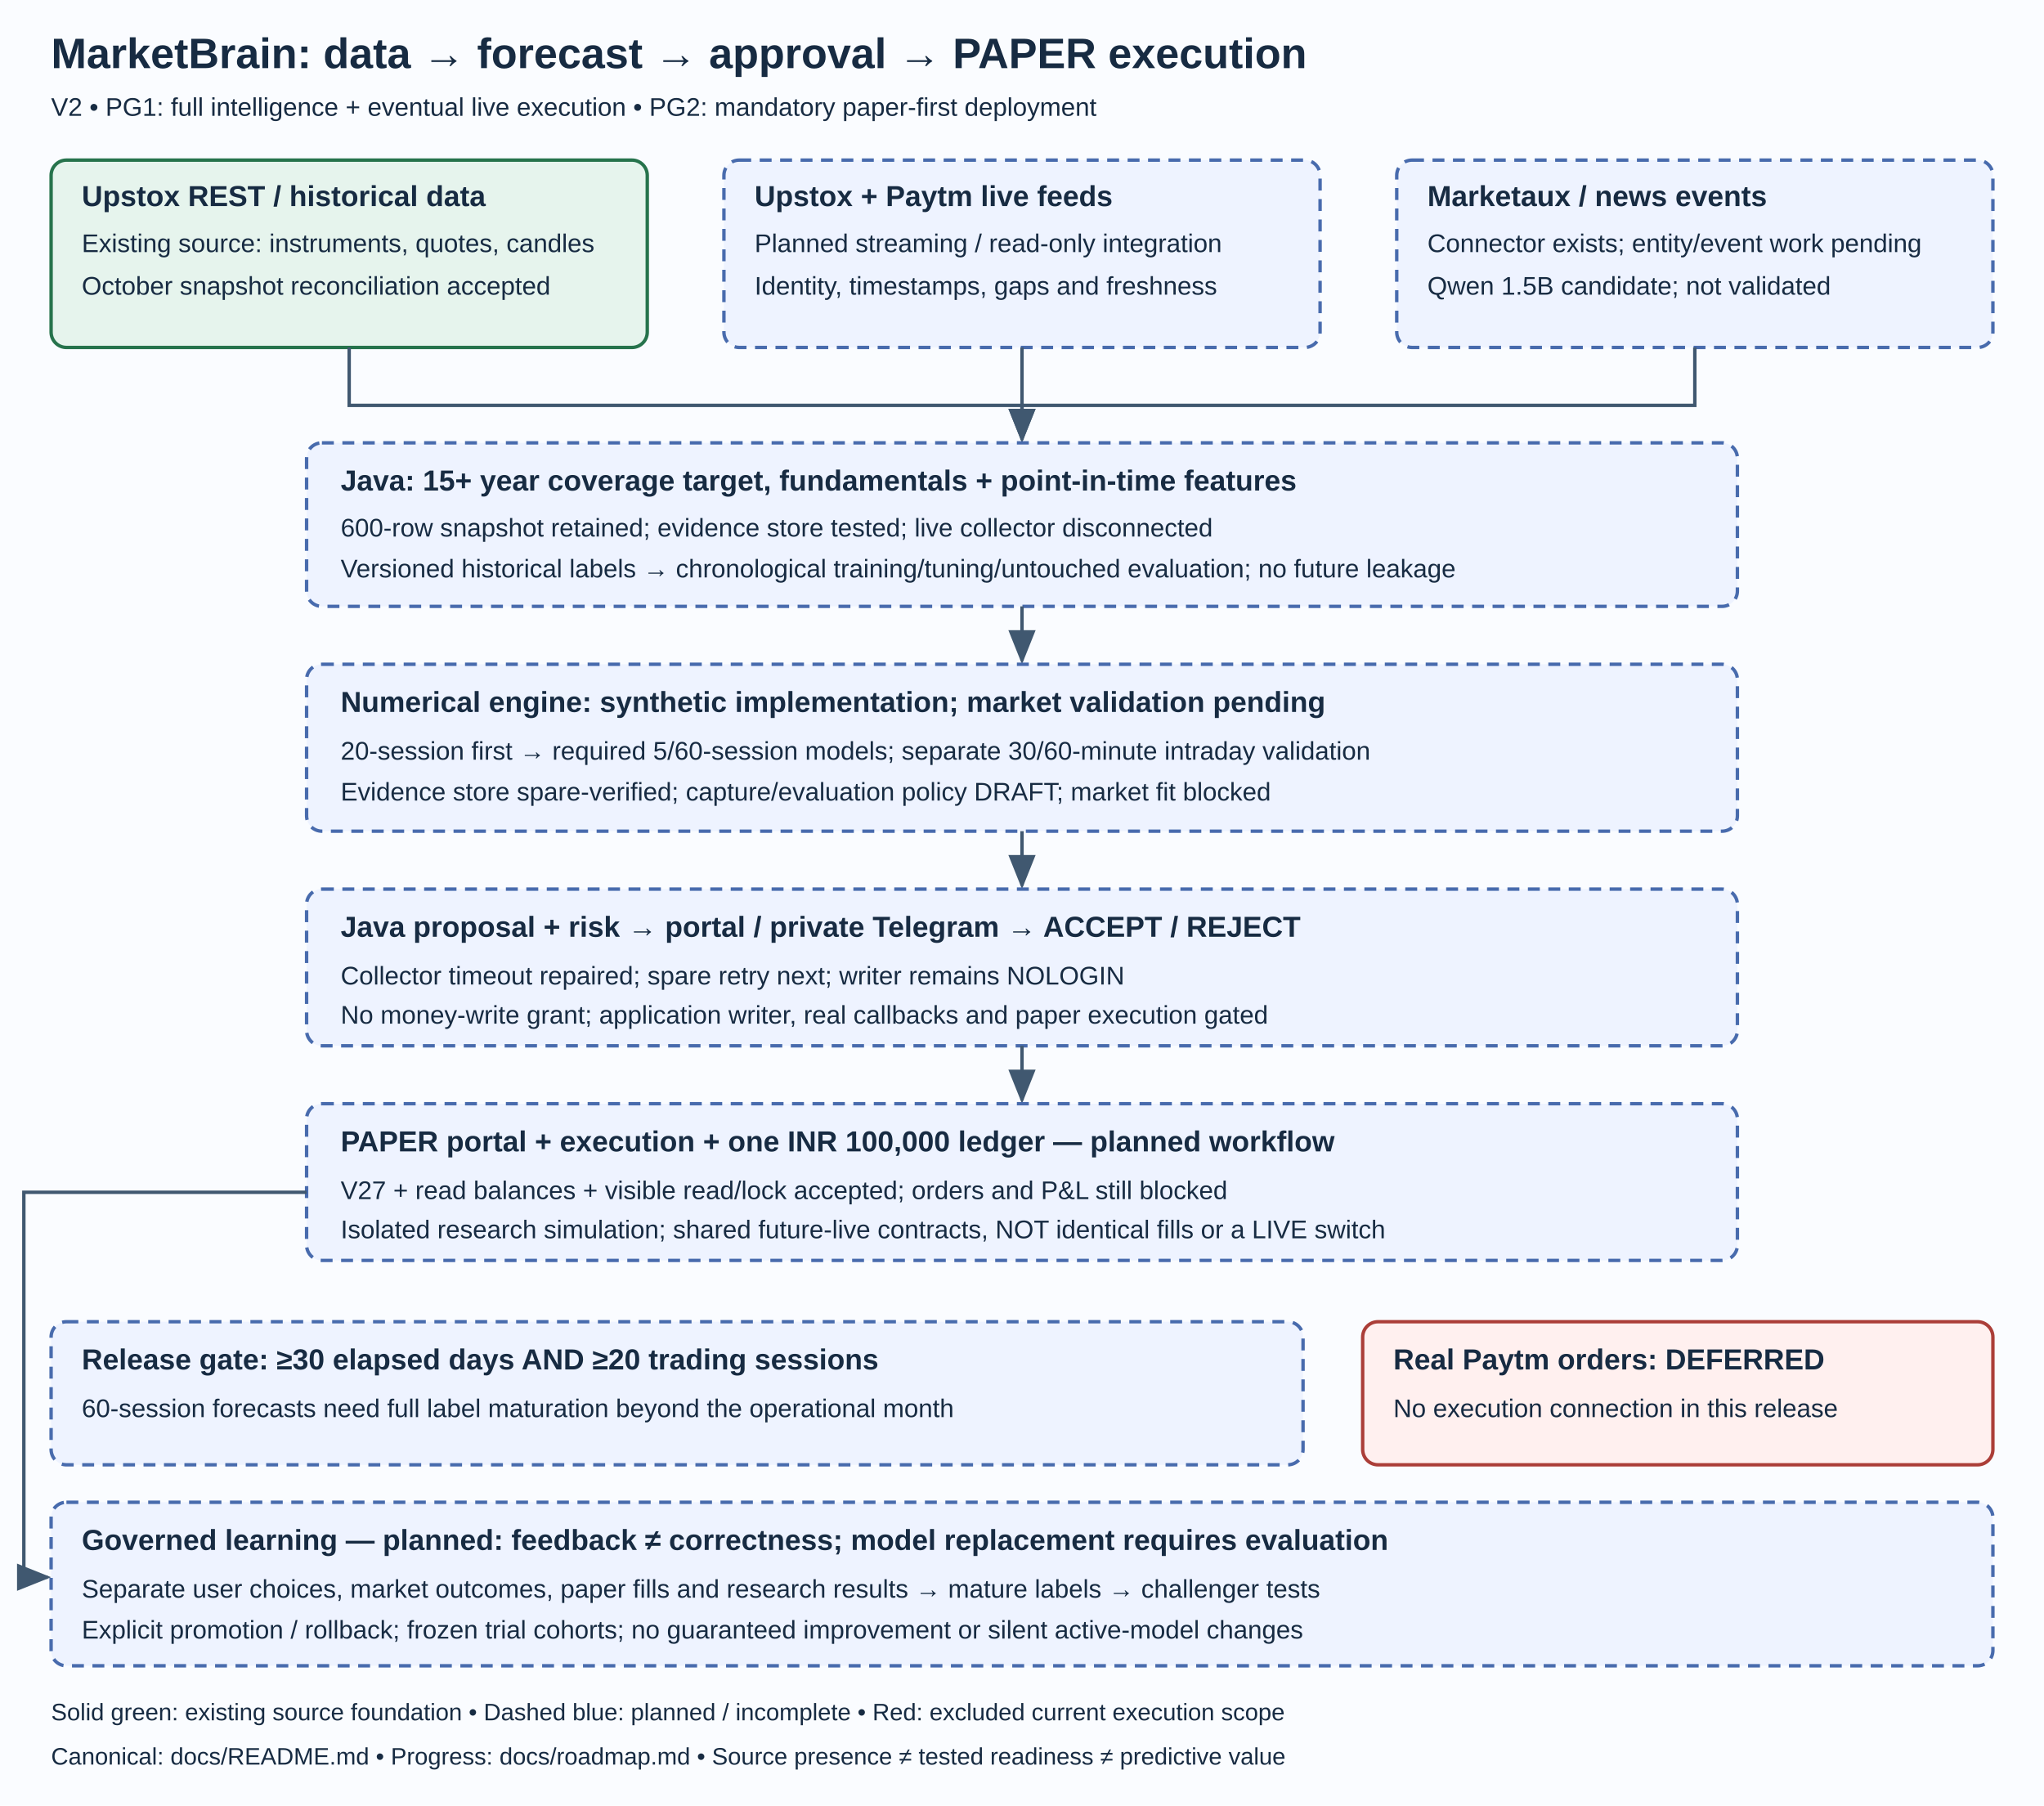
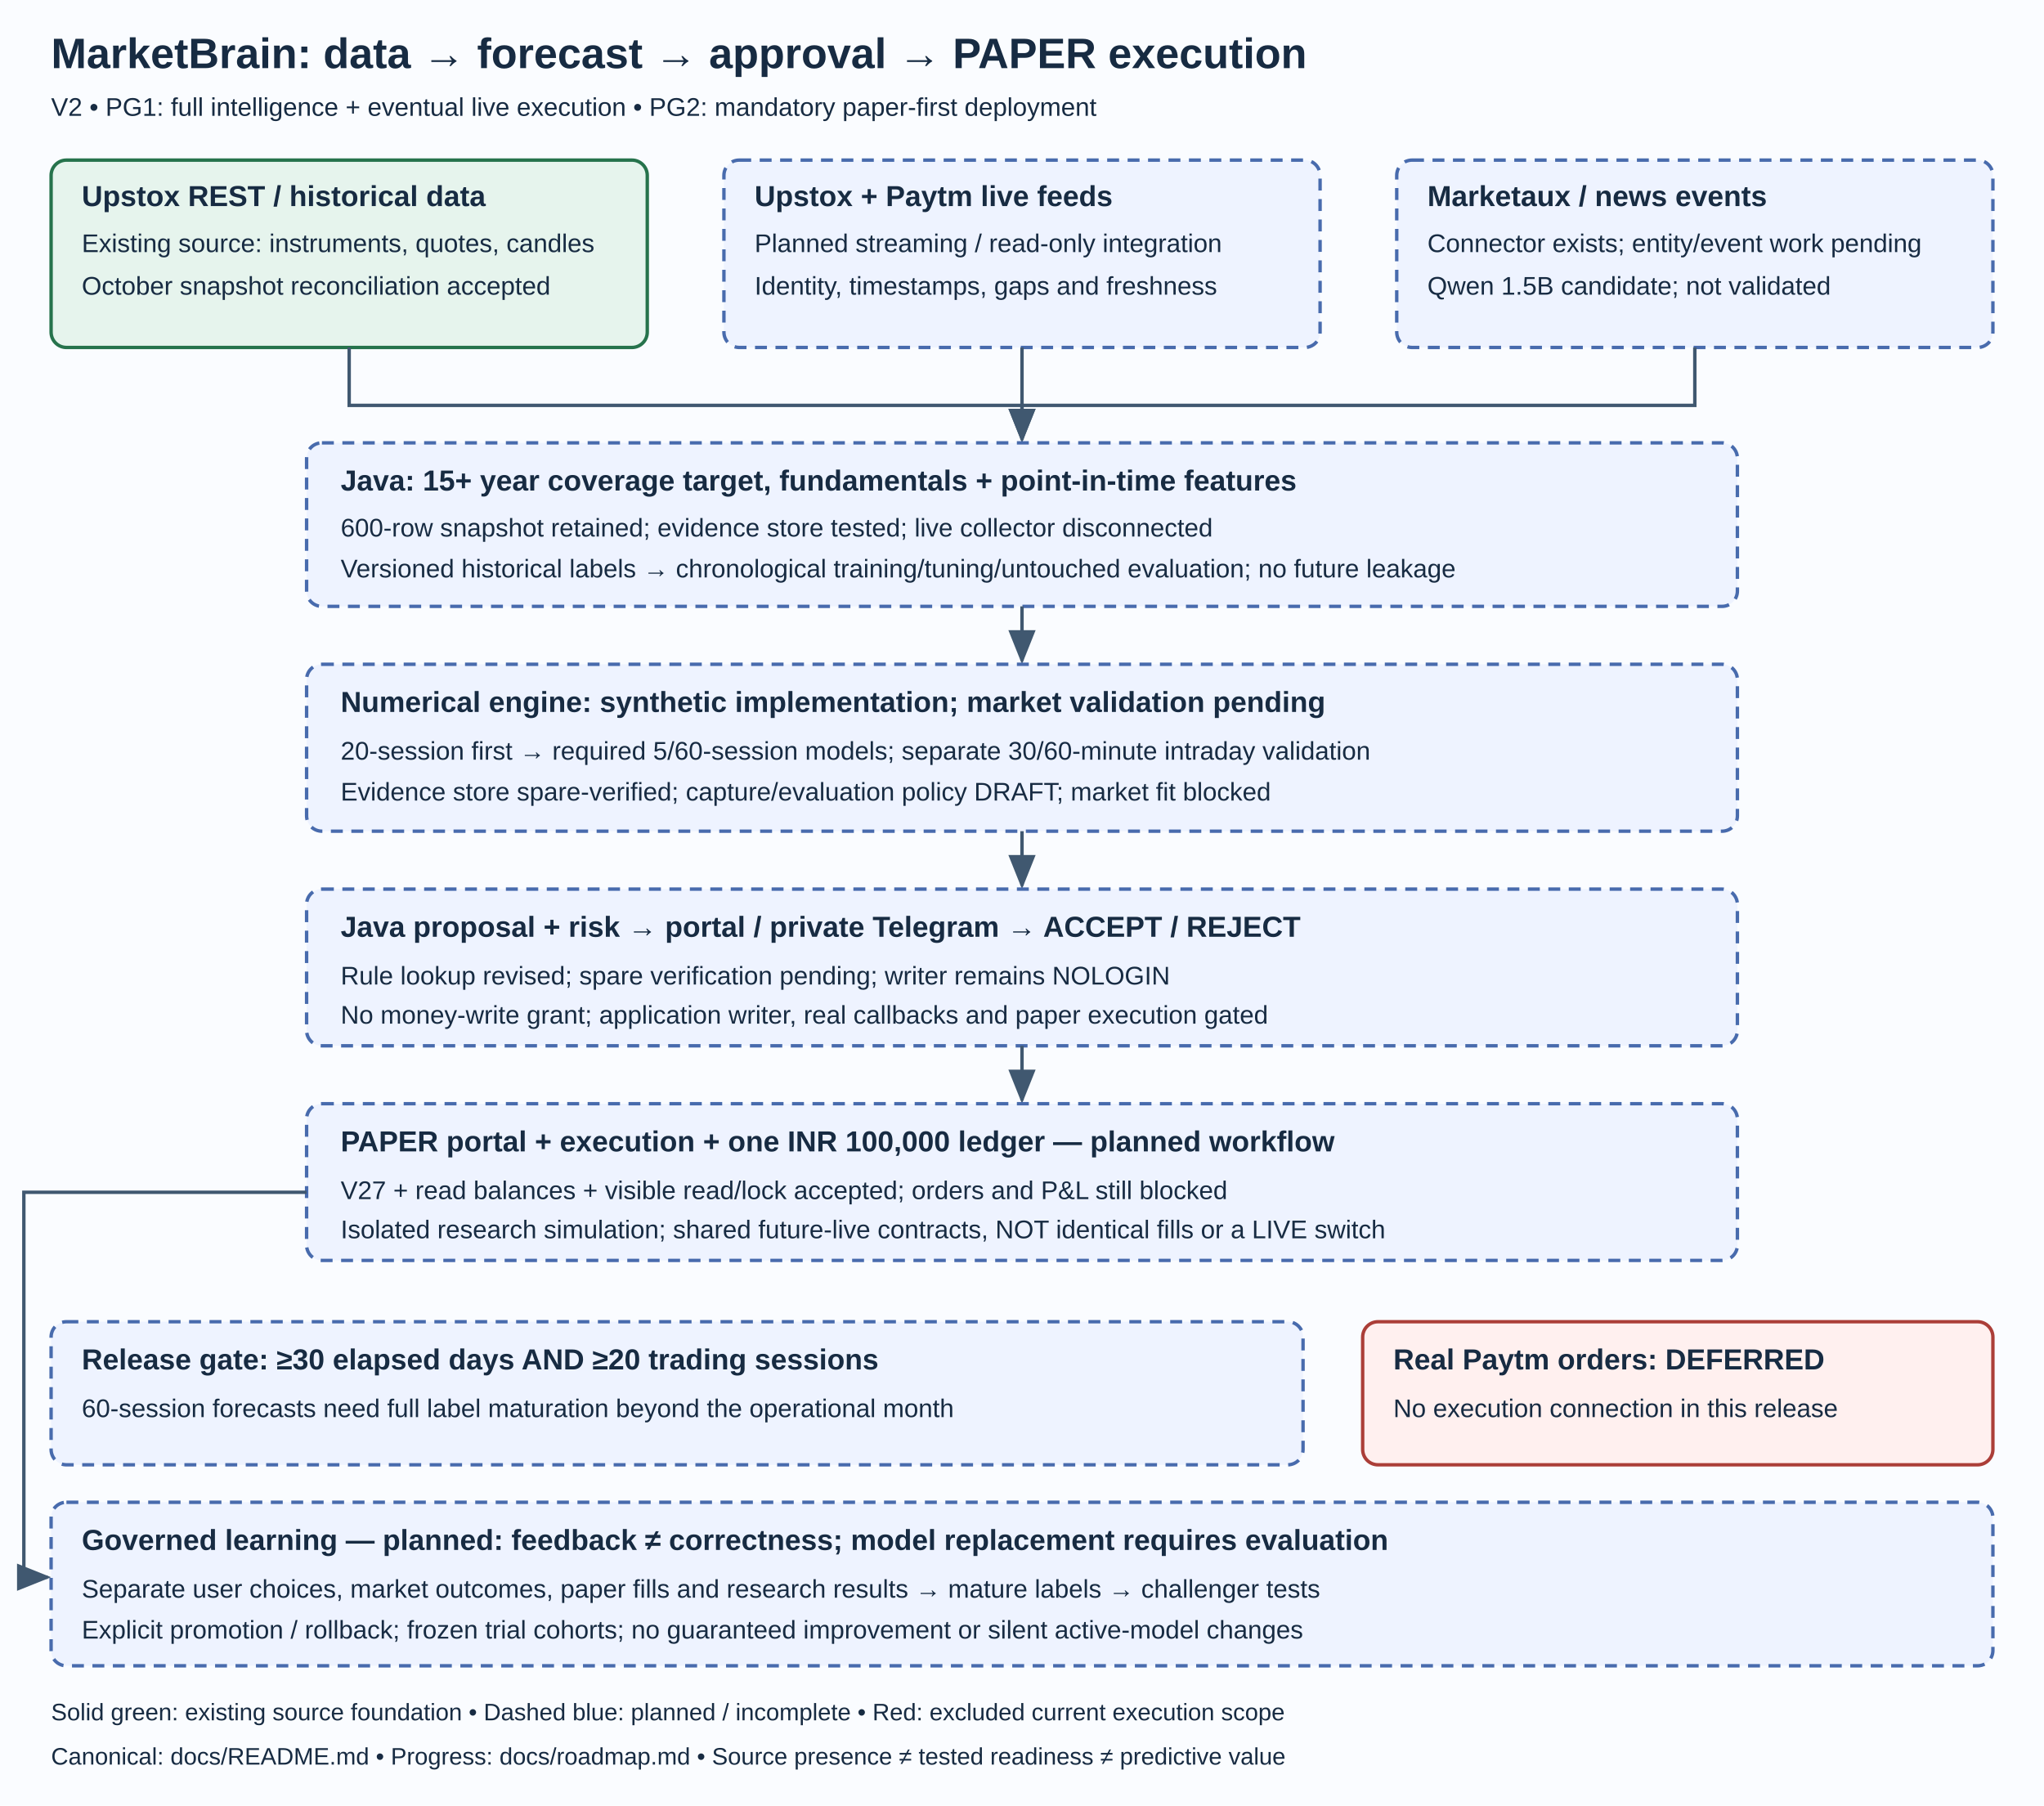
<svg xmlns="http://www.w3.org/2000/svg" width="1200" height="1060" viewBox="0 0 1200 1060" role="img" aria-labelledby="title desc">
  <defs>
    <marker id="arrow" markerWidth="10" markerHeight="8" refX="9" refY="4" orient="auto">
      <path d="M0,0 L10,4 L0,8 Z" fill="#405870" />
    </marker>
    <style>
      text { font-family: Arial, sans-serif; fill: #172b42; }
      .heading { font-size: 25px; font-weight: bold; }
      .label { font-size: 17px; font-weight: bold; }
      .body { font-size: 15px; }
      .small { font-size: 14px; }
      .existing { fill: #e6f4ed; stroke: #26734c; stroke-width: 2; }
      .planned { fill: #eef3ff; stroke: #486bad; stroke-width: 2; stroke-dasharray: 7 5; }
      .blocked { fill: #fff0ef; stroke: #ab3e38; stroke-width: 2; }
      .line { fill: none; stroke: #405870; stroke-width: 2; marker-end: url(#arrow); }
    </style>
  </defs>
  <rect width="1200" height="1060" fill="#fafcff" />
  <text x="30" y="40" class="heading">MarketBrain: data → forecast → approval → PAPER execution</text>
  <text x="30" y="68" class="body">V2 • PG1: full intelligence + eventual live execution • PG2: mandatory paper-first deployment</text>
  <rect x="30" y="94" width="350" height="110" rx="9" class="existing" />
  <text x="48" y="121" class="label">Upstox REST / historical data</text>
  <text x="48" y="148" class="body">Existing source: instruments, quotes, candles</text>
  <text x="48" y="173" class="body">October snapshot reconciliation accepted</text>
  <rect x="425" y="94" width="350" height="110" rx="9" class="planned" />
  <text x="443" y="121" class="label">Upstox + Paytm live feeds</text>
  <text x="443" y="148" class="body">Planned streaming / read-only integration</text>
  <text x="443" y="173" class="body">Identity, timestamps, gaps and freshness</text>
  <rect x="820" y="94" width="350" height="110" rx="9" class="planned" />
  <text x="838" y="121" class="label">Marketaux / news events</text>
  <text x="838" y="148" class="body">Connector exists; entity/event work pending</text>
  <text x="838" y="173" class="body">Qwen 1.5B candidate; not validated</text>
  <path d="M205 204 V238 H600 V258" class="line" />
  <path d="M600 204 V258" class="line" />
  <path d="M995 204 V238 H600" fill="none" stroke="#405870" stroke-width="2" />
  <rect x="180" y="260" width="840" height="96" rx="9" class="planned" />
  <text x="200" y="288" class="label">Java: 15+ year coverage target, fundamentals + point-in-time features</text>
  <text x="200" y="315" class="body">600-row snapshot retained; evidence store tested; live collector disconnected</text>
  <text x="200" y="339" class="body">Versioned historical labels → chronological training/tuning/untouched evaluation; no future leakage</text>
  <path d="M600 356 V388" class="line" />
  <rect x="180" y="390" width="840" height="98" rx="9" class="planned" />
  <text x="200" y="418" class="label">Numerical engine: synthetic implementation; market validation pending</text>
  <text x="200" y="446" class="body">20-session first → required 5/60-session models; separate 30/60-minute intraday validation</text>
  <text x="200" y="470" class="body">Evidence store spare-verified; capture/evaluation policy DRAFT; market fit blocked</text>
  <path d="M600 488 V520" class="line" />
  <rect x="180" y="522" width="840" height="92" rx="9" class="planned" />
  <text x="200" y="550" class="label">Java proposal + risk → portal / private Telegram → ACCEPT / REJECT</text>
-   <text x="200" y="578" class="body">Collector timeout repaired; spare retry next; writer remains NOLOGIN</text>
+   <text x="200" y="578" class="body">Rule lookup revised; spare verification pending; writer remains NOLOGIN</text>
  <text x="200" y="601" class="body">No money-write grant; application writer, real callbacks and paper execution gated</text>
  <path d="M600 614 V646" class="line" />
  <rect x="180" y="648" width="840" height="92" rx="9" class="planned" />
  <text x="200" y="676" class="label">PAPER portal + execution + one INR 100,000 ledger — planned workflow</text>
  <text x="200" y="704" class="body">V27 + read balances + visible read/lock accepted; orders and P&amp;L still blocked</text>
  <text x="200" y="727" class="body">Isolated research simulation; shared future-live contracts, NOT identical fills or a LIVE switch</text>
  <rect x="30" y="776" width="735" height="84" rx="9" class="planned" />
  <text x="48" y="804" class="label">Release gate: ≥30 elapsed days AND ≥20 trading sessions</text>
  <text x="48" y="832" class="body">60-session forecasts need full label maturation beyond the operational month</text>
  <rect x="800" y="776" width="370" height="84" rx="9" class="blocked" />
  <text x="818" y="804" class="label">Real Paytm orders: DEFERRED</text>
  <text x="818" y="832" class="body">No execution connection in this release</text>
  <path d="M180 700 H14 V926 H28" class="line" />
  <rect x="30" y="882" width="1140" height="96" rx="9" class="planned" />
  <text x="48" y="910" class="label">Governed learning — planned: feedback ≠ correctness; model replacement requires evaluation</text>
  <text x="48" y="938" class="body">Separate user choices, market outcomes, paper fills and research results → mature labels → challenger tests</text>
  <text x="48" y="962" class="body">Explicit promotion / rollback; frozen trial cohorts; no guaranteed improvement or silent active-model changes</text>
  <text x="30" y="1010" class="small">Solid green: existing source foundation • Dashed blue: planned / incomplete • Red: excluded current execution scope</text>
  <text x="30" y="1036" class="small">Canonical: docs/README.md • Progress: docs/roadmap.md • Source presence ≠ tested readiness ≠ predictive value</text>
</svg>
